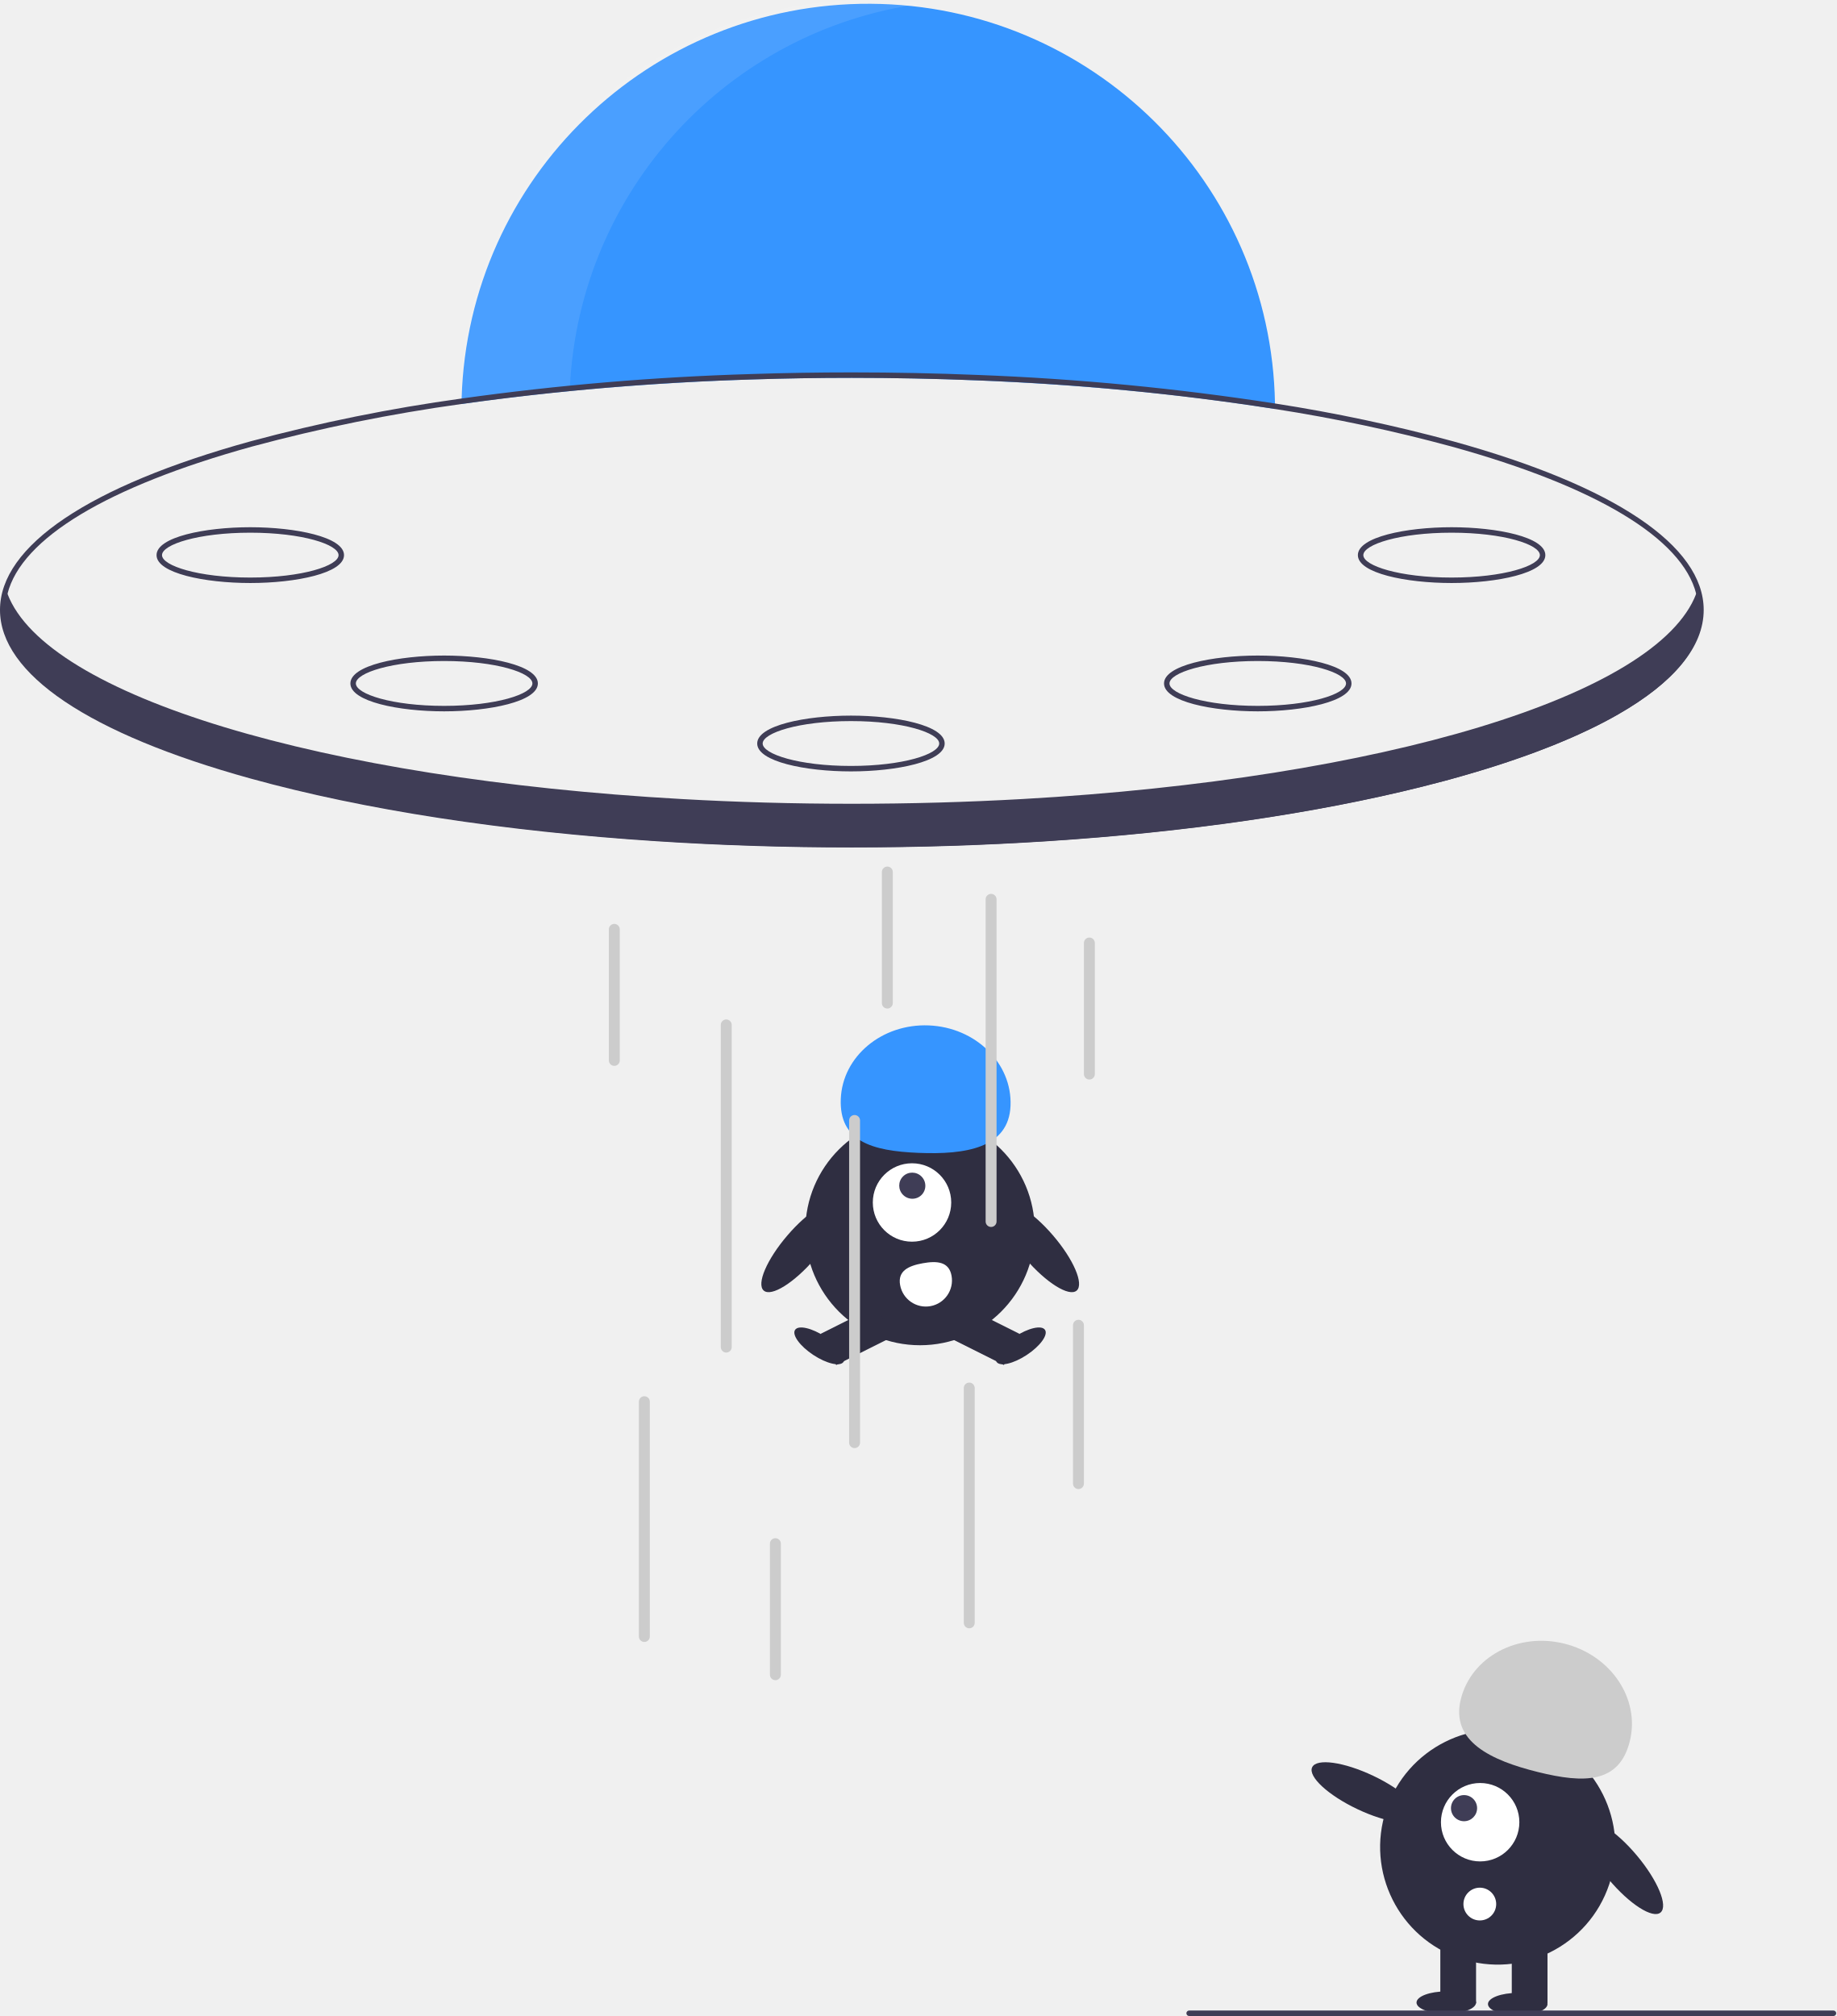
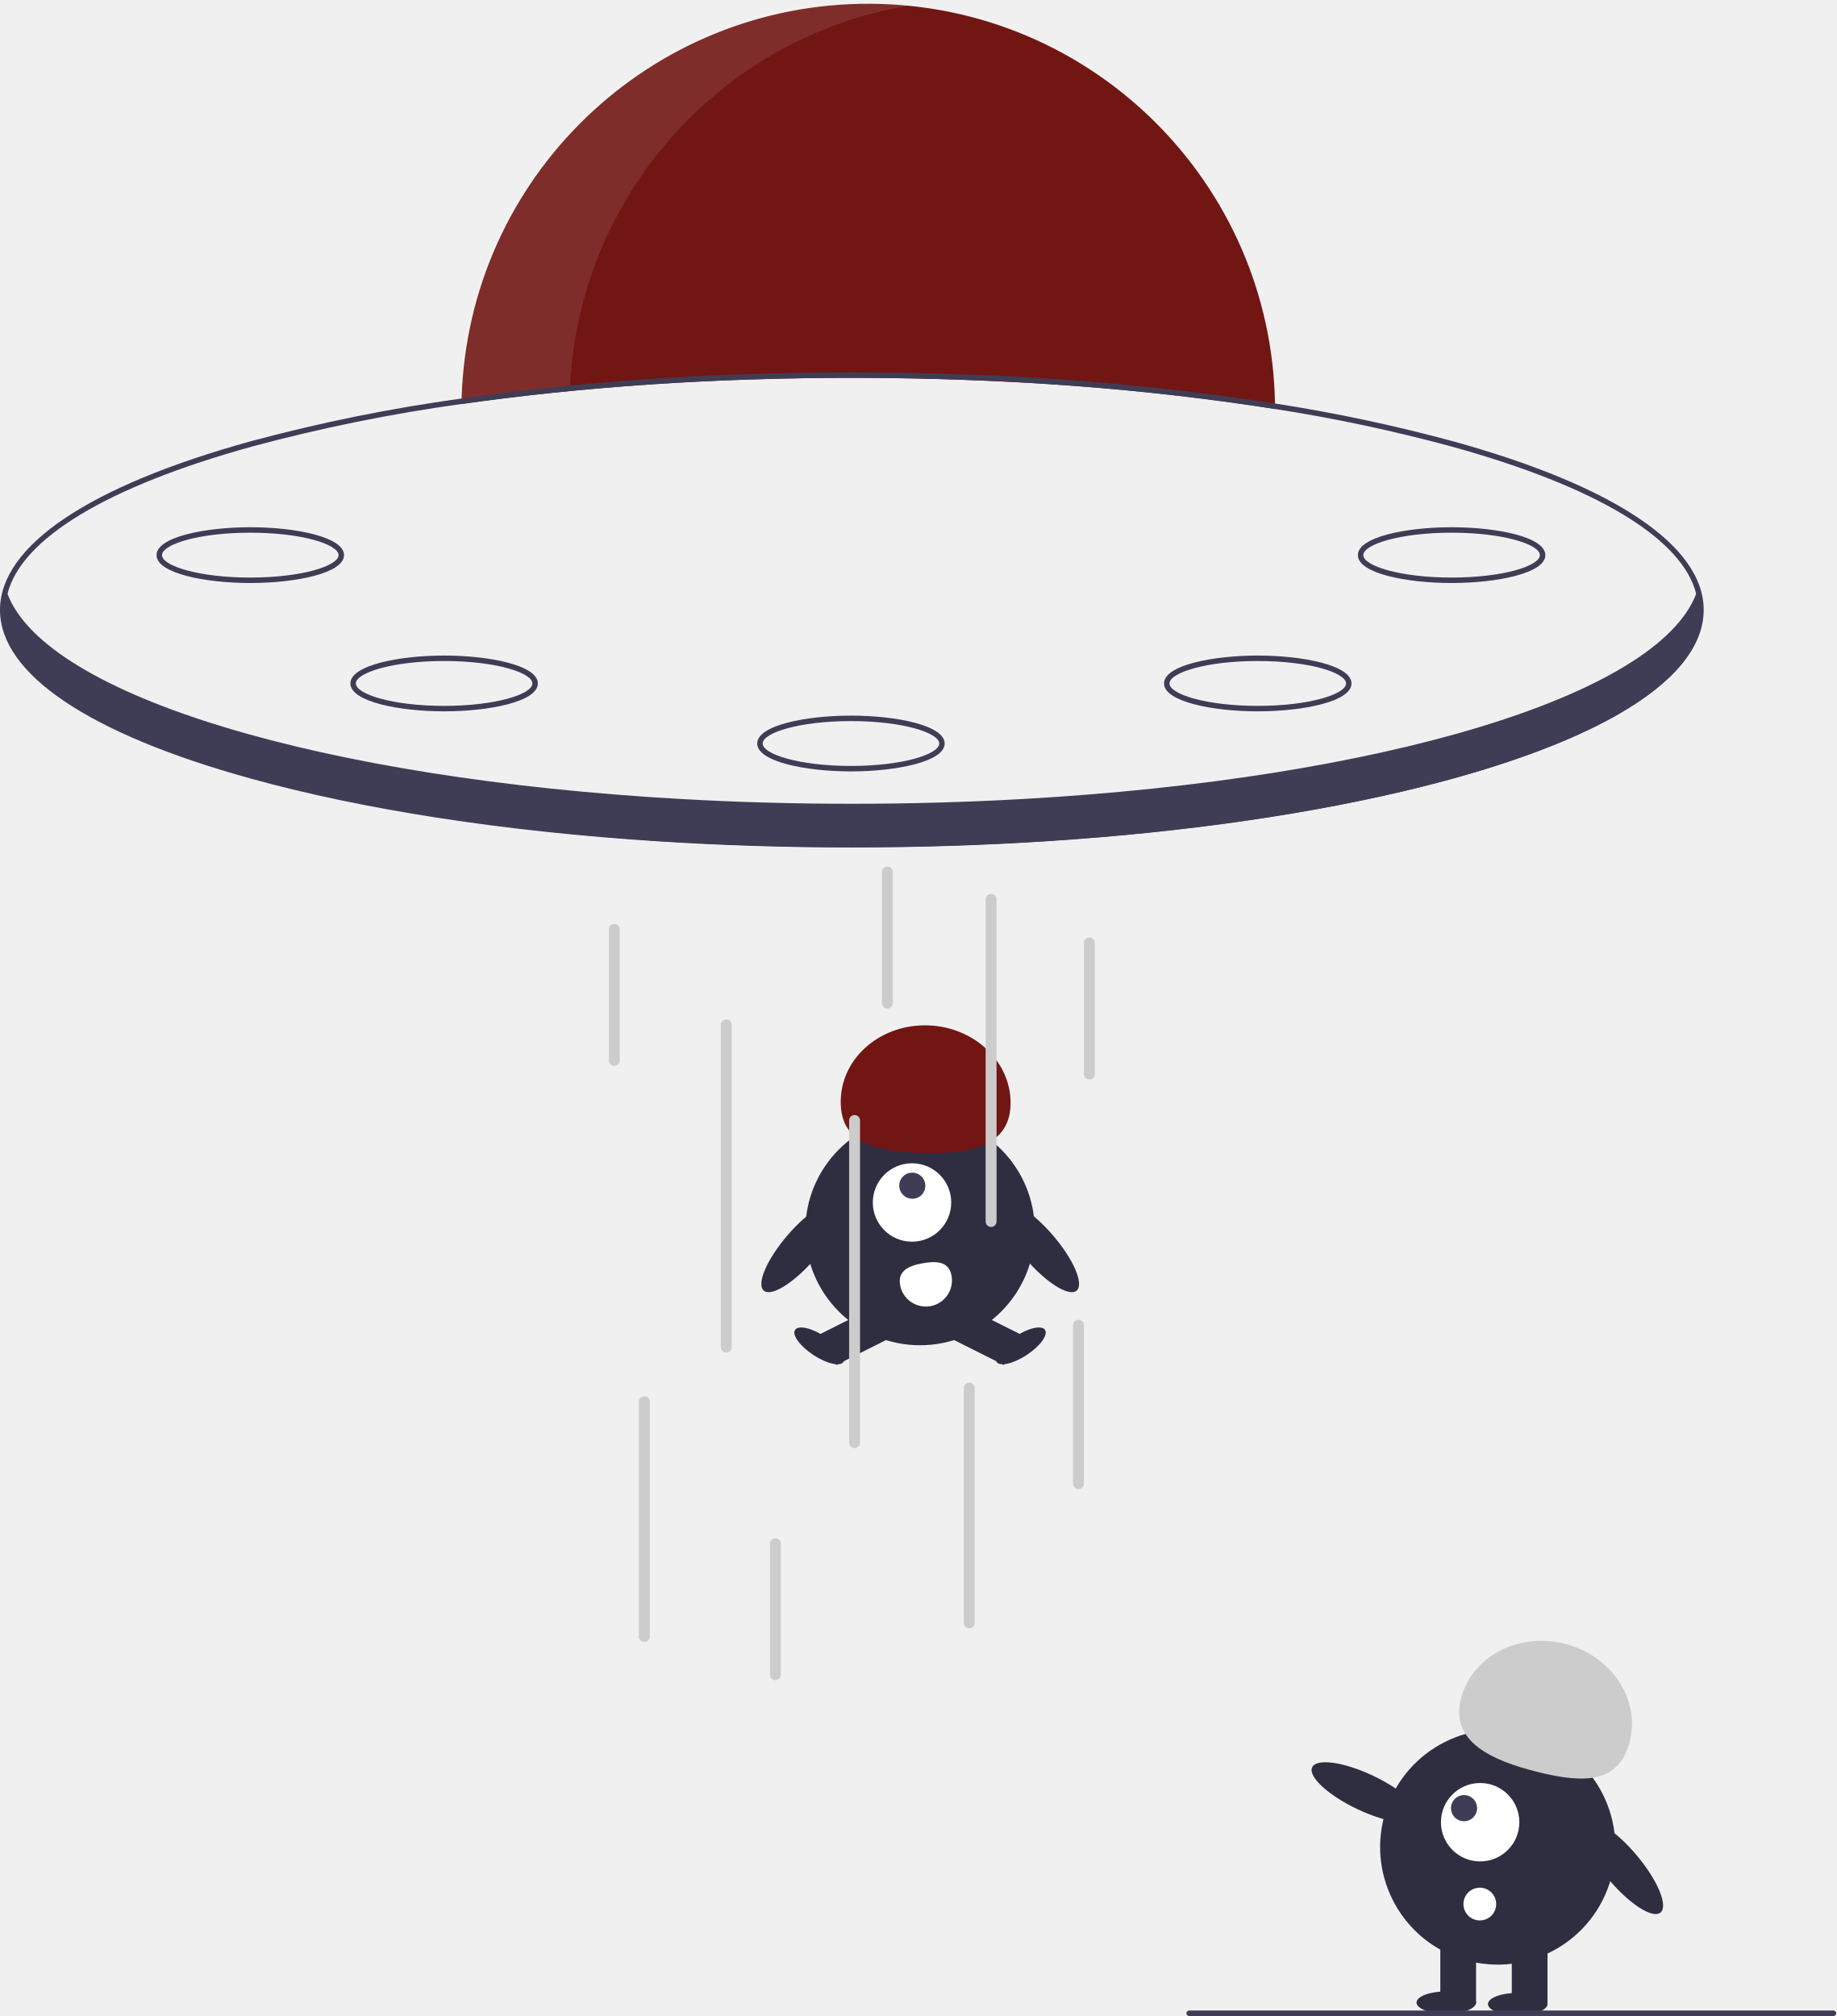
<svg xmlns="http://www.w3.org/2000/svg" data-name="Layer 1" width="672.532" height="738.394" viewBox="0 0 672.532 738.394">
-   <path d="M730.734,230.607c-46.62-7.44-99.71-11.41-155-11.41-50.6,0-99.35,3.32-142.98,9.58.01-.67.02-1.34.05-2.01a148.999,148.999,0,0,1,297.91,1.82C730.724,229.267,730.734,229.937,730.734,230.607Z" transform="translate(-263.7342 -80.80301)" fill="#3695ff" />
+   <path d="M730.734,230.607c-46.62-7.44-99.71-11.41-155-11.41-50.6,0-99.35,3.32-142.98,9.58.01-.67.02-1.34.05-2.01a148.999,148.999,0,0,1,297.91,1.82C730.724,229.267,730.734,229.937,730.734,230.607Z" transform="translate(-263.7342 -80.80301)" fill="#711613" />
  <g opacity="0.1">
    <path d="M601.285,82.144A149.047,149.047,0,0,0,432.353,225.373c-.03.67-.04,1.34-.05,2.01,12.962-1.86,26.385-3.454,40.165-4.784A149.022,149.022,0,0,1,601.285,82.144Z" transform="translate(-263.7342 -80.80301)" fill="#fff" />
  </g>
  <path d="M795.914,242.427a600.121,600.121,0,0,0-65.2-13.84,943.364,943.364,0,0,0-108.74-10.45c-15.17-.62-30.62-.94-46.24-.94-12.38,0-24.66.2-36.77.6a973.29,973.29,0,0,0-106.16,8.97,624.292,624.292,0,0,0-77.25,15.66c-59.21,16.37-91.82,38.31-91.82,61.77s32.61,45.4,91.82,61.77c41.64,11.52,92.98,19.37,148.92,22.97,23.09,1.5,46.96,2.26,71.26,2.26,24.38,0,48.33-.77,71.49-2.27,50.91-3.29,98.01-10.1,137.43-20,.21-.06.41-.11.62-.16,2.66-.66,5.28-1.35,7.87-2.04.93-.26,1.85-.51,2.77-.76a.978.978,0,0,1,.16-.05c.88-.24,1.75-.49,2.62-.73,1.74-.5,3.46-.99,5.15-1.5.08-.02.15-.04.22-.06,1.47-.44,2.91-.88,4.34-1.32,1.17-.37,2.33-.73,3.48-1.1q1.261-.405,2.49-.81c.6-.2,1.19-.39,1.77-.59.79-.26,1.58-.53,2.36-.8.33-.11.66-.22.98-.34.75-.25,1.48-.51,2.21-.77.79-.28,1.58-.57,2.36-.85.65-.23,1.3-.47,1.94-.71.54-.21,1.07-.41,1.61-.61,1.47-.55,2.91-1.12,4.33-1.68.71-.29,1.42-.57,2.12-.86.69-.28,1.39-.57,2.07-.86q1.679-.705,3.3-1.41c.52-.24,1.05-.47,1.56-.69.39-.18.77-.35,1.16-.53.28-.12.56-.25.83-.38,1.01-.46,2.01-.93,2.99-1.4q5.64-2.7,10.53-5.52c20.45-11.71,31.24-24.7,31.24-38.2C887.734,280.737,855.124,258.797,795.914,242.427Zm-.54,121.62c-41.69,11.53-93.17,19.38-149.26,22.95-22.81,1.45-46.39,2.2-70.38,2.2-23.91,0-47.41-.74-70.15-2.19-56.18-3.56-107.74-11.41-149.49-22.96-58.27-16.12-90.36-37.37-90.36-59.85a24.118,24.118,0,0,1,.74-5.89c5.1-20.28,36.47-39.26,89.62-53.96a623.806,623.806,0,0,1,76.66-15.57,976.027,976.027,0,0,1,106.8-9q17.881-.585,36.18-.58c15.41,0,30.65.31,45.63.91a941.367,941.367,0,0,1,109.37,10.5A598.858,598.858,0,0,1,795.374,244.347c53.14,14.7,84.5,33.67,89.61,53.94a23.822,23.822,0,0,1,.75,5.91C885.734,326.677,853.644,347.927,795.374,364.047Z" transform="translate(-263.7342 -80.80301)" fill="#3f3d56" />
  <path d="M887.164,305.107c0,13.36-11.01,26-30.67,37.29-3.27,1.88-6.79,3.72-10.53,5.52-.98.47-1.98.94-2.99,1.4-.27.13-.55.26-.83.38-.39.18-.77.35-1.16.53-.51.22-1.04.45-1.56.69q-1.62.705-3.3,1.41c-.68.29-1.38.58-2.07.86-.7.29-1.41.57-2.12.86-1.42.56-2.86,1.13-4.33,1.68-.54.2-1.07.4-1.61.61-.64.24-1.29.48-1.94.71-.78.28-1.57.57-2.36.85-.73.26-1.46.52-2.21.77-.32.12-.65.23-.98.34-.78.27-1.57.54-2.36.8-.58.2-1.17.39-1.77.59q-1.23.405-2.49.81c-1.15.37-2.31.73-3.48,1.1-1.43.44-2.87.88-4.34,1.32-.07.02-.14.04-.22.06-1.69.51-3.41,1-5.15,1.5-.87.24-1.74.49-2.62.73a.978.978,0,0,0-.16.05c-.92.25-1.84.5-2.77.76-2.58.68-5.21,1.37-7.87,2.04-.21.05-.41.1-.62.16-38.35,9.58-85.4,16.56-137.47,19.93-22.81,1.47-46.59,2.25-71.02,2.25-24.65,0-48.63-.79-71.62-2.29-137.24-8.95-239.38-43.03-239.38-83.71a25.072,25.072,0,0,1,1.12-7.3c.06.17.12.33.19.5,14.27,37.48,115.54,67.77,246.94,75.16,20.13,1.14,40.98,1.73,62.32,1.73,21.43,0,42.36-.6,62.57-1.74,131.29-7.42,232.46-37.72,246.68-75.17q.36-.9.63-1.8A25.305,25.305,0,0,1,887.164,305.107Z" transform="translate(-263.7342 -80.80301)" fill="#3f3d56" />
  <path d="M355.404,294.343c-16.643,0-34.331-3.581-34.331-10.217s17.688-10.217,34.331-10.217,34.331,3.581,34.331,10.217S372.046,294.343,355.404,294.343Zm0-18.434c-19.053,0-32.331,4.331-32.331,8.217s13.278,8.217,32.331,8.217,32.331-4.331,32.331-8.217S374.457,275.909,355.404,275.909Z" transform="translate(-263.7342 -80.80301)" fill="#3f3d56" />
  <path d="M426.403,341.343c-16.643,0-34.331-3.581-34.331-10.217s17.688-10.217,34.331-10.217c16.643,0,34.331,3.581,34.331,10.217S443.046,341.343,426.403,341.343Zm0-18.434c-19.053,0-32.331,4.331-32.331,8.217s13.278,8.217,32.331,8.217,32.331-4.331,32.331-8.217S445.456,322.909,426.403,322.909Z" transform="translate(-263.7342 -80.80301)" fill="#3f3d56" />
  <path d="M795.403,294.343c-16.643,0-34.331-3.581-34.331-10.217s17.688-10.217,34.331-10.217c16.643,0,34.331,3.581,34.331,10.217S812.046,294.343,795.403,294.343Zm0-18.434c-19.053,0-32.331,4.331-32.331,8.217s13.278,8.217,32.331,8.217,32.331-4.331,32.331-8.217S814.456,275.909,795.403,275.909Z" transform="translate(-263.7342 -80.80301)" fill="#3f3d56" />
  <path d="M724.403,341.343c-16.643,0-34.331-3.581-34.331-10.217s17.688-10.217,34.331-10.217c16.643,0,34.331,3.581,34.331,10.217S741.046,341.343,724.403,341.343Zm0-18.434c-19.053,0-32.331,4.331-32.331,8.217s13.278,8.217,32.331,8.217,32.331-4.331,32.331-8.217S743.456,322.909,724.403,322.909Z" transform="translate(-263.7342 -80.80301)" fill="#3f3d56" />
  <path d="M575.403,363.343c-16.643,0-34.331-3.581-34.331-10.217s17.688-10.217,34.331-10.217c16.643,0,34.331,3.581,34.331,10.217S592.046,363.343,575.403,363.343Zm0-18.434c-19.053,0-32.331,4.331-32.331,8.217s13.278,8.217,32.331,8.217,32.331-4.331,32.331-8.217S594.456,344.909,575.403,344.909Z" transform="translate(-263.7342 -80.80301)" fill="#3f3d56" />
  <circle cx="336.978" cy="450.704" r="42.012" fill="#2f2e41" />
  <rect x="565.937" y="563.554" width="22.868" height="12.763" transform="translate(-457.8202 238.0583) rotate(-26.60099)" fill="#2f2e41" />
  <ellipse cx="563.82" cy="573.748" rx="3.989" ry="10.636" transform="translate(-489.2755 647.8291) rotate(-56.60122)" fill="#2f2e41" />
  <rect x="617.672" y="558.502" width="12.763" height="22.868" transform="translate(-428.7216 791.9256) rotate(-63.39901)" fill="#2f2e41" />
  <ellipse cx="637.604" cy="573.748" rx="10.636" ry="3.989" transform="translate(-474.2674 364.9233) rotate(-33.39878)" fill="#2f2e41" />
  <circle cx="334.037" cy="440.428" r="14.359" fill="#fff" />
  <ellipse cx="597.87" cy="515.084" rx="4.766" ry="4.8" transform="translate(-452.8417 492.8192) rotate(-45)" fill="#3f3d56" />
-   <path d="M633.854,485.802c.632-15.554-12.773-28.728-29.941-29.425s-31.597,11.346-32.229,26.9,11.302,19.087,28.47,19.785S633.222,501.356,633.854,485.802Z" transform="translate(-263.7342 -80.80301)" fill="#3695ff" />
+   <path d="M633.854,485.802c.632-15.554-12.773-28.728-29.941-29.425s-31.597,11.346-32.229,26.9,11.302,19.087,28.47,19.785S633.222,501.356,633.854,485.802Z" transform="translate(-263.7342 -80.80301)" fill="#711613" />
  <ellipse cx="644.388" cy="537.568" rx="6.594" ry="21.006" transform="translate(-458.4377 468.6175) rotate(-40.64516)" fill="#2f2e41" />
  <ellipse cx="557.154" cy="537.568" rx="21.006" ry="6.594" transform="translate(-477.3791 529.3527) rotate(-49.35484)" fill="#2f2e41" />
  <path d="M612.251,548.064a9.572,9.572,0,0,1-18.835,3.429l-.003-.018c-.942-5.202,3.08-7.043,8.283-7.985S611.309,542.862,612.251,548.064Z" transform="translate(-263.7342 -80.80301)" fill="#fff" />
  <path d="M529.734,576.197a2,2,0,0,1-2-2v-118a2,2,0,0,1,4,0v118A2,2,0,0,1,529.734,576.197Z" transform="translate(-263.7342 -80.80301)" fill="#ccc" />
  <path d="M499.734,682.197a2,2,0,0,1-2-2v-86a2,2,0,1,1,4,0v86A2,2,0,0,1,499.734,682.197Z" transform="translate(-263.7342 -80.80301)" fill="#ccc" />
  <path d="M576.734,611.197a2,2,0,0,1-2-2v-118a2,2,0,1,1,4,0v118A2,2,0,0,1,576.734,611.197Z" transform="translate(-263.7342 -80.80301)" fill="#ccc" />
  <path d="M547.734,696.197a2,2,0,0,1-2-2v-48a2,2,0,1,1,4,0v48A2,2,0,0,1,547.734,696.197Z" transform="translate(-263.7342 -80.80301)" fill="#ccc" />
  <path d="M588.734,450.197a2,2,0,0,1-2-2v-48a2,2,0,0,1,4,0v48A2,2,0,0,1,588.734,450.197Z" transform="translate(-263.7342 -80.80301)" fill="#ccc" />
  <path d="M488.734,471.197a2,2,0,0,1-2-2v-48a2,2,0,0,1,4,0v48A2,2,0,0,1,488.734,471.197Z" transform="translate(-263.7342 -80.80301)" fill="#ccc" />
  <path d="M662.734,476.197a2,2,0,0,1-2-2v-48a2,2,0,1,1,4,0v48A2,2,0,0,1,662.734,476.197Z" transform="translate(-263.7342 -80.80301)" fill="#ccc" />
  <path d="M658.734,626.197a2,2,0,0,1-2-2v-58a2,2,0,1,1,4,0v58A2,2,0,0,1,658.734,626.197Z" transform="translate(-263.7342 -80.80301)" fill="#ccc" />
  <path d="M618.734,677.197a2,2,0,0,1-2-2v-86a2,2,0,1,1,4,0v86A2,2,0,0,1,618.734,677.197Z" transform="translate(-263.7342 -80.80301)" fill="#ccc" />
  <path d="M626.734,530.197a2,2,0,0,1-2-2v-118a2,2,0,1,1,4,0v118A2,2,0,0,1,626.734,530.197Z" transform="translate(-263.7342 -80.80301)" fill="#ccc" />
  <ellipse cx="858.104" cy="764.783" rx="6.76" ry="21.534" transform="translate(-554.5318 648.4649) rotate(-39.93837)" fill="#2f2e41" />
  <circle cx="812.297" cy="757.305" r="43.067" transform="translate(-426.7515 1207.633) rotate(-71.56505)" fill="#2f2e41" />
  <rect x="553.707" y="710.302" width="13.084" height="23.442" fill="#2f2e41" />
  <rect x="527.54" y="710.302" width="13.084" height="23.442" fill="#2f2e41" />
  <ellipse cx="555.888" cy="734.016" rx="10.903" ry="4.089" fill="#2f2e41" />
  <ellipse cx="529.72" cy="733.471" rx="10.903" ry="4.089" fill="#2f2e41" />
  <path d="M798.774,703.169c3.846-15.487,20.821-24.601,37.915-20.356s27.834,20.24,23.989,35.727-16.604,15.537-33.698,11.292S794.928,718.656,798.774,703.169Z" transform="translate(-263.7342 -80.80301)" fill="#ccc" />
  <ellipse cx="763.788" cy="737.322" rx="6.76" ry="21.534" transform="translate(-493.4425 1030.659) rotate(-64.62574)" fill="#2f2e41" />
  <circle cx="542.124" cy="667.415" r="14.359" fill="#fff" />
  <circle cx="536.222" cy="662.268" r="4.786" fill="#3f3d56" />
  <circle cx="542" cy="697.394" r="6" fill="#fff" />
  <path d="M935.266,819.197h-236a1,1,0,0,1,0-2h236a1,1,0,0,1,0,2Z" transform="translate(-263.7342 -80.80301)" fill="#3f3d56" />
</svg>
